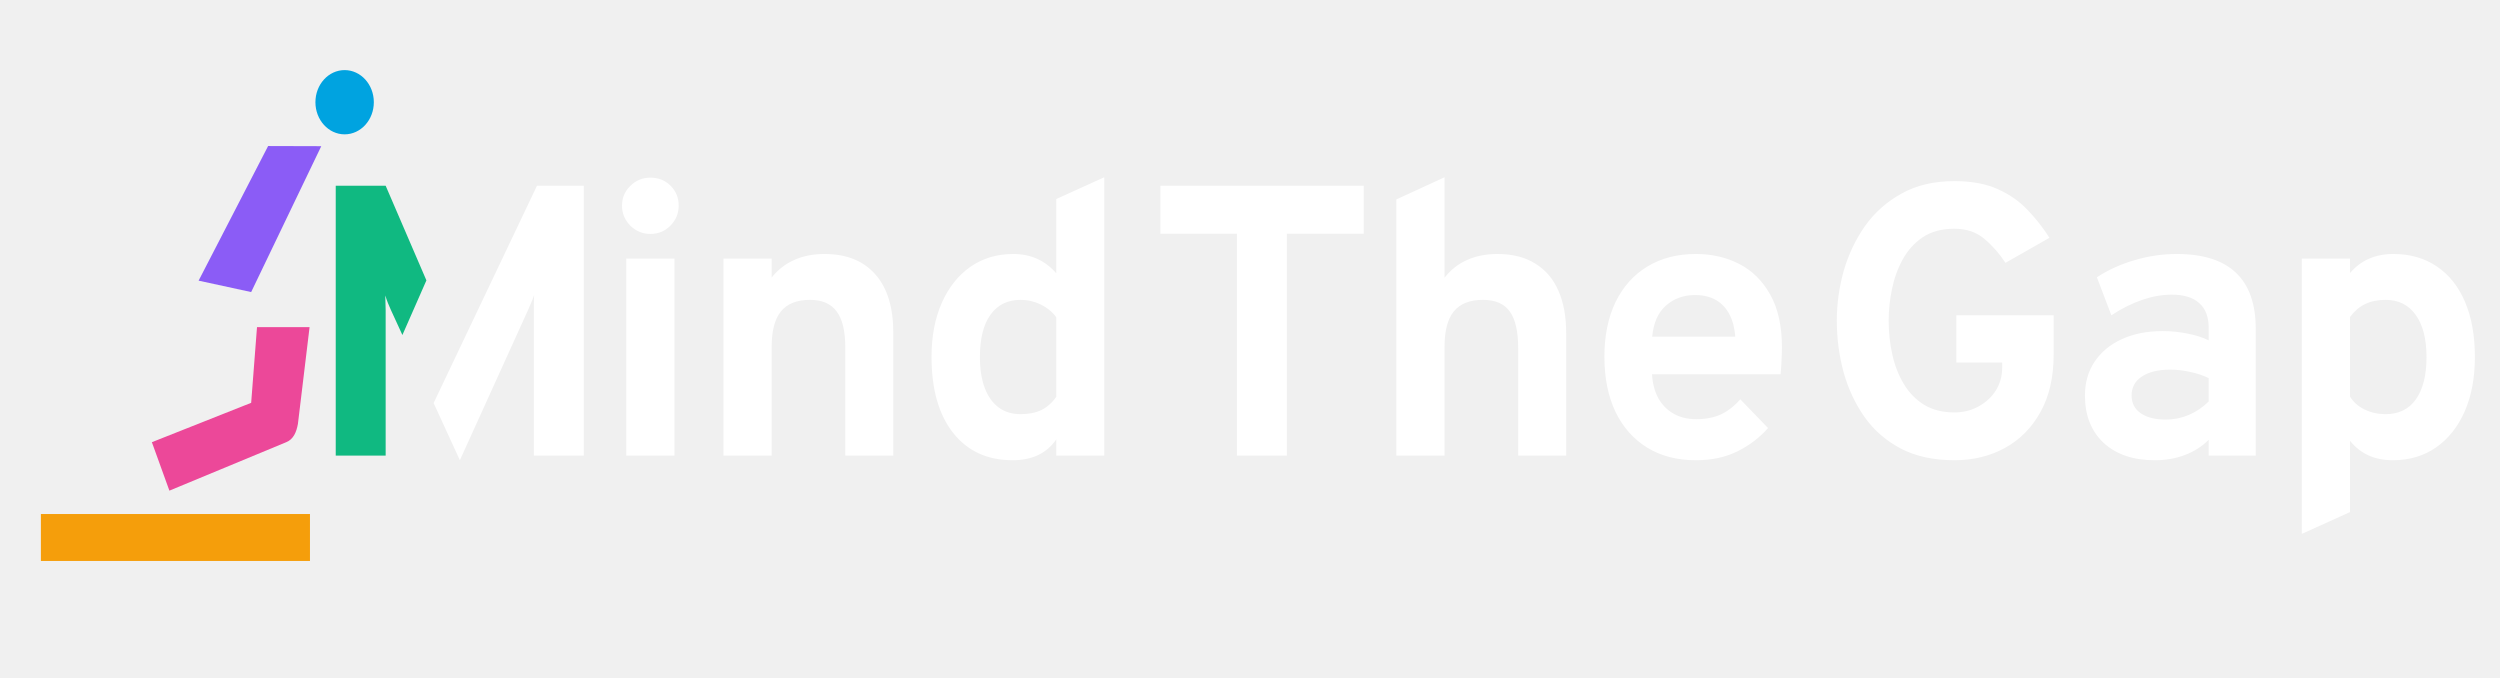
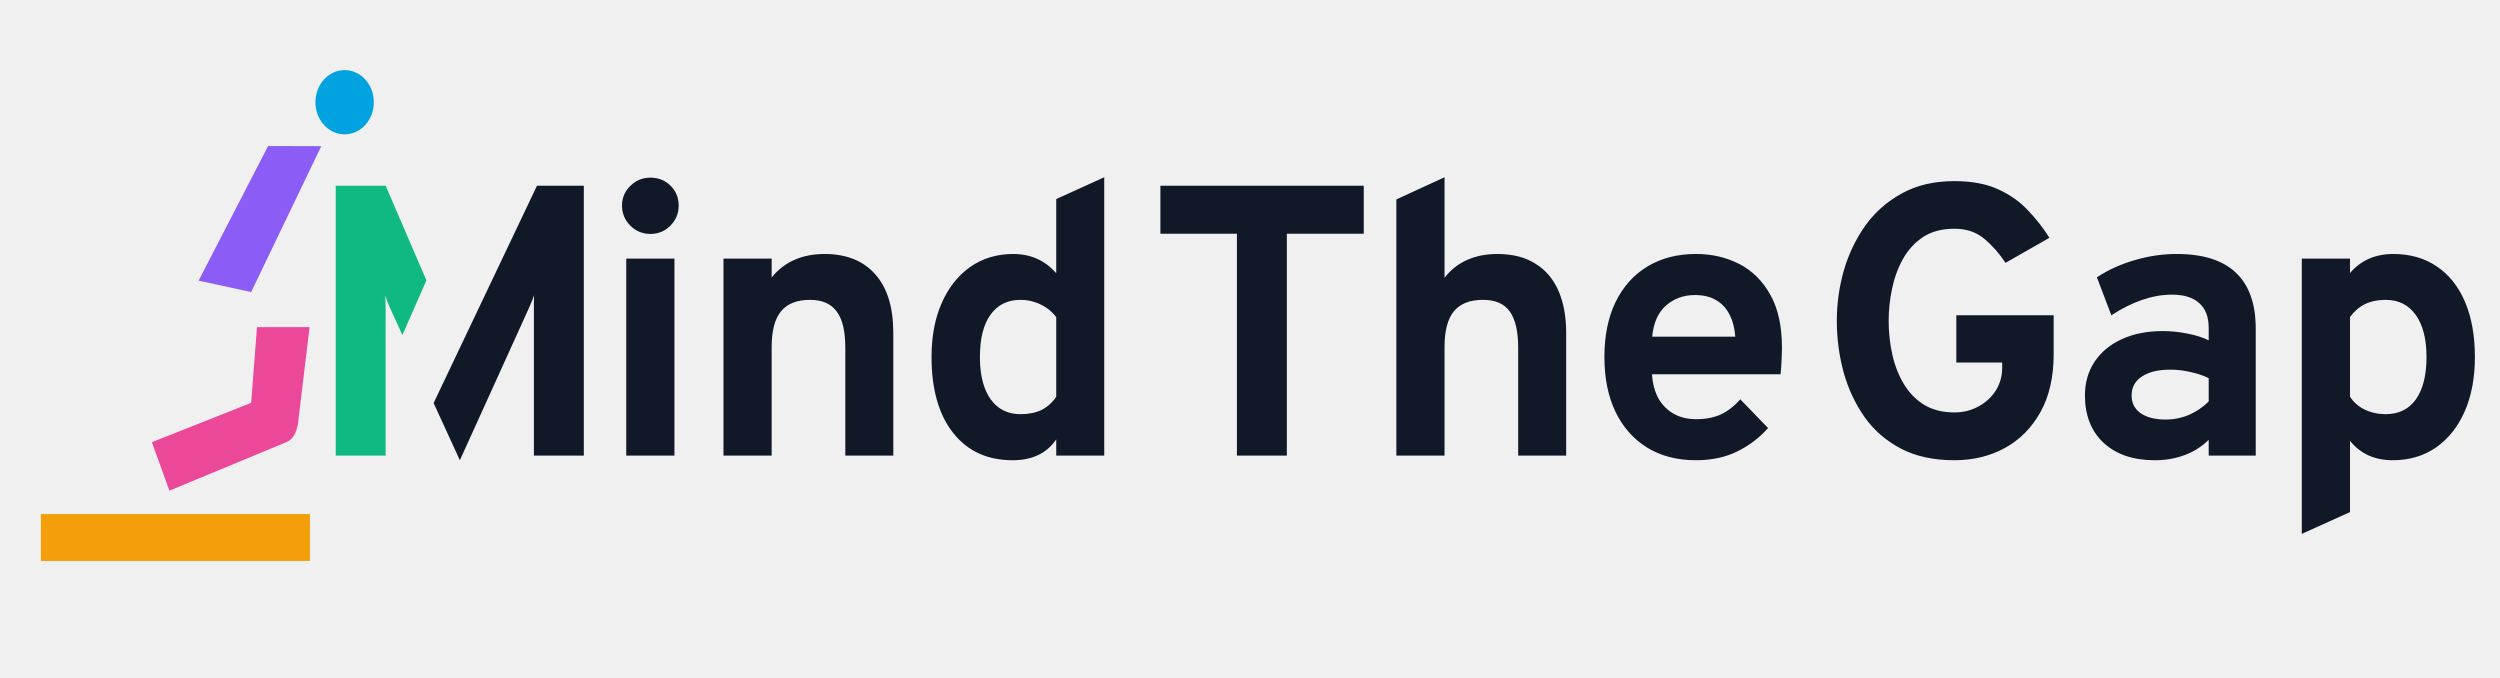
<svg xmlns="http://www.w3.org/2000/svg" width="428" height="116" viewBox="0 0 428 116" fill="none">
  <path d="M34 48.049L43 50L55 25.026L45.901 25L34 48.049Z" fill="#8B5CF6" />
  <path d="M43 68.963L26 75.704L29 84L49 75.704C50.246 75.214 50.754 73.944 51 72.593L53 56H44L43 68.963Z" fill="#EC4899" />
  <path d="M7 88H53.066V96.037H7V88Z" fill="#F59E0B" />
  <ellipse cx="59" cy="17.5" rx="5" ry="5.5" fill="#00A3E0" />
  <path d="M73 48L68.891 57.355L66.916 53.052C66.762 52.722 66.597 52.337 66.421 51.897C66.245 51.457 66.091 51.017 65.959 50.577C65.981 50.929 65.992 51.347 65.992 51.831C66.014 52.315 66.025 52.744 66.025 53.118V78H57.478V31.8H66.025L73 48Z" fill="#10B981" />
-   <path d="M90.412 53.052C90.588 52.678 90.764 52.271 90.94 51.831C91.138 51.369 91.303 50.94 91.435 50.544C91.435 50.852 91.424 51.248 91.402 51.732V53.052V78H99.949V31.8H91.93L74.236 69L78.73 78.792L90.412 53.052Z" fill="white" />
-   <path d="M107.214 78V44.274H115.464V78H107.214ZM111.339 40.05C110.019 40.05 108.875 39.577 107.907 38.631C106.961 37.663 106.488 36.519 106.488 35.199C106.488 33.879 106.961 32.757 107.907 31.833C108.853 30.887 109.997 30.414 111.339 30.414C112.725 30.414 113.88 30.876 114.804 31.8C115.728 32.724 116.19 33.857 116.19 35.199C116.19 36.541 115.717 37.685 114.771 38.631C113.847 39.577 112.703 40.05 111.339 40.05ZM123.859 78V44.274H132.109V47.508C133.187 46.166 134.474 45.165 135.97 44.505C137.488 43.823 139.215 43.482 141.151 43.482C144.913 43.482 147.817 44.648 149.863 46.98C151.909 49.29 152.932 52.623 152.932 56.979V78H144.715V59.52C144.715 56.682 144.22 54.614 143.23 53.316C142.262 51.996 140.744 51.336 138.676 51.336C136.432 51.336 134.771 51.996 133.693 53.316C132.637 54.614 132.109 56.638 132.109 59.388V78H123.859ZM173.371 78.792C169.037 78.792 165.638 77.23 163.174 74.106C160.71 70.982 159.478 66.648 159.478 61.104C159.478 57.584 160.061 54.504 161.227 51.864C162.393 49.224 164.021 47.167 166.111 45.693C168.223 44.219 170.676 43.482 173.47 43.482C176.462 43.482 178.915 44.582 180.829 46.782V34.077L189.046 30.348V78H180.829V75.228C179.201 77.604 176.715 78.792 173.371 78.792ZM174.724 70.905C176.132 70.905 177.331 70.663 178.321 70.179C179.311 69.673 180.147 68.925 180.829 67.935V54.306C180.147 53.382 179.256 52.656 178.156 52.128C177.078 51.6 175.934 51.336 174.724 51.336C172.502 51.336 170.786 52.183 169.576 53.877C168.366 55.549 167.761 57.958 167.761 61.104C167.761 63.172 168.036 64.943 168.586 66.417C169.136 67.869 169.928 68.98 170.962 69.75C171.996 70.52 173.25 70.905 174.724 70.905ZM211.76 78V40.017H198.659V31.8H233.474V40.017H220.307V78H211.76ZM239.055 78V34.143L247.305 30.348V47.541C248.383 46.177 249.67 45.165 251.166 44.505C252.684 43.823 254.411 43.482 256.347 43.482C258.943 43.482 261.11 44.032 262.848 45.132C264.608 46.21 265.928 47.761 266.808 49.785C267.688 51.787 268.128 54.185 268.128 56.979V78H259.911V59.52C259.911 56.748 259.438 54.691 258.492 53.349C257.546 52.007 256.006 51.336 253.872 51.336C251.628 51.336 249.967 51.996 248.889 53.316C247.833 54.614 247.305 56.638 247.305 59.388V78H239.055ZM290.349 78.792C287.115 78.792 284.321 78.066 281.967 76.614C279.635 75.162 277.831 73.116 276.555 70.476C275.301 67.814 274.674 64.69 274.674 61.104C274.674 57.474 275.312 54.339 276.588 51.699C277.886 49.059 279.701 47.035 282.033 45.627C284.387 44.197 287.159 43.482 290.349 43.482C293.077 43.482 295.552 44.054 297.774 45.198C299.996 46.342 301.767 48.102 303.087 50.478C304.407 52.832 305.067 55.835 305.067 59.487C305.067 60.059 305.045 60.763 305.001 61.599C304.979 62.413 304.924 63.238 304.836 64.074H282.825C282.913 65.614 283.265 66.967 283.881 68.133C284.519 69.277 285.388 70.168 286.488 70.806C287.588 71.444 288.886 71.763 290.382 71.763C291.988 71.763 293.385 71.499 294.573 70.971C295.761 70.421 296.883 69.552 297.939 68.364L302.691 73.281C301.239 74.931 299.49 76.262 297.444 77.274C295.398 78.286 293.033 78.792 290.349 78.792ZM282.858 57.639H297.081C296.971 56.165 296.641 54.9 296.091 53.844C295.541 52.766 294.771 51.941 293.781 51.369C292.791 50.797 291.592 50.511 290.184 50.511C288.248 50.511 286.598 51.105 285.234 52.293C283.87 53.481 283.078 55.263 282.858 57.639ZM334.592 78.792C331.05 78.792 328.003 78.132 325.451 76.812C322.899 75.47 320.82 73.666 319.214 71.4C317.608 69.112 316.409 66.549 315.617 63.711C314.847 60.851 314.462 57.914 314.462 54.9C314.462 52.018 314.858 49.169 315.65 46.353C316.464 43.537 317.685 40.974 319.313 38.664C320.963 36.354 323.053 34.506 325.583 33.12C328.113 31.712 331.116 31.008 334.592 31.008C337.54 31.008 340.026 31.47 342.05 32.394C344.096 33.318 345.812 34.528 347.198 36.024C348.606 37.498 349.827 39.06 350.861 40.71L343.337 45C342.325 43.438 341.126 42.074 339.74 40.908C338.376 39.742 336.66 39.159 334.592 39.159C332.436 39.159 330.632 39.643 329.18 40.611C327.75 41.579 326.606 42.844 325.748 44.406C324.89 45.968 324.274 47.673 323.9 49.521C323.526 51.347 323.339 53.14 323.339 54.9C323.339 56.902 323.548 58.838 323.966 60.708C324.384 62.578 325.044 64.261 325.946 65.757C326.848 67.253 328.014 68.441 329.444 69.321C330.874 70.179 332.59 70.608 334.592 70.608C336.11 70.608 337.485 70.267 338.717 69.585C339.971 68.903 340.961 67.99 341.687 66.846C342.413 65.68 342.776 64.371 342.776 62.919V62.061H334.922V53.976H351.587V60.642C351.587 64.558 350.828 67.869 349.31 70.575C347.814 73.259 345.779 75.305 343.205 76.713C340.653 78.099 337.782 78.792 334.592 78.792ZM368.889 78.792C365.215 78.792 362.3 77.802 360.144 75.822C358.01 73.82 356.943 71.114 356.943 67.704C356.943 65.504 357.493 63.579 358.593 61.929C359.715 60.257 361.266 58.97 363.246 58.068C365.248 57.144 367.58 56.682 370.242 56.682C371.716 56.682 373.135 56.825 374.499 57.111C375.885 57.375 377.095 57.76 378.129 58.266V56.154C378.129 54.262 377.59 52.843 376.512 51.897C375.456 50.929 373.894 50.445 371.826 50.445C370.176 50.445 368.482 50.742 366.744 51.336C365.006 51.93 363.246 52.81 361.464 53.976L358.989 47.475C360.925 46.199 363.081 45.22 365.457 44.538C367.833 43.834 370.231 43.482 372.651 43.482C377.183 43.482 380.571 44.56 382.815 46.716C385.059 48.85 386.181 52.04 386.181 56.286V78H378.129V75.294C376.985 76.438 375.621 77.307 374.037 77.901C372.475 78.495 370.759 78.792 368.889 78.792ZM370.803 71.829C372.167 71.829 373.476 71.565 374.73 71.037C376.006 70.487 377.139 69.717 378.129 68.727V64.734C377.183 64.272 376.127 63.92 374.961 63.678C373.817 63.414 372.673 63.282 371.529 63.282C369.483 63.282 367.866 63.678 366.678 64.47C365.512 65.24 364.929 66.318 364.929 67.704C364.929 69.002 365.446 70.014 366.48 70.74C367.514 71.466 368.955 71.829 370.803 71.829ZM394.068 91.398V44.274H402.318V46.749C404.166 44.571 406.641 43.482 409.743 43.482C412.625 43.482 415.111 44.197 417.201 45.627C419.291 47.035 420.897 49.059 422.019 51.699C423.141 54.339 423.702 57.485 423.702 61.137C423.702 64.679 423.119 67.781 421.953 70.443C420.787 73.083 419.148 75.14 417.036 76.614C414.924 78.066 412.46 78.792 409.644 78.792C408.104 78.792 406.718 78.517 405.486 77.967C404.254 77.395 403.198 76.559 402.318 75.459V87.669L394.068 91.398ZM408.423 70.905C410.667 70.905 412.394 70.058 413.604 68.364C414.814 66.648 415.419 64.239 415.419 61.137C415.419 58.035 414.803 55.626 413.571 53.91C412.339 52.194 410.623 51.336 408.423 51.336C407.081 51.336 405.904 51.578 404.892 52.062C403.902 52.546 403.044 53.283 402.318 54.273V67.902C402.912 68.848 403.748 69.585 404.826 70.113C405.926 70.641 407.125 70.905 408.423 70.905Z" fill="white" />
+   <path d="M90.412 53.052C90.588 52.678 90.764 52.271 90.94 51.831C91.138 51.369 91.303 50.94 91.435 50.544C91.435 50.852 91.424 51.248 91.402 51.732V53.052V78H99.949V31.8H91.93L74.236 69L78.73 78.792L90.412 53.052Z" fill="#111827" />
+   <path d="M107.214 78V44.274H115.464V78H107.214ZM111.339 40.05C110.019 40.05 108.875 39.577 107.907 38.631C106.961 37.663 106.488 36.519 106.488 35.199C106.488 33.879 106.961 32.757 107.907 31.833C108.853 30.887 109.997 30.414 111.339 30.414C112.725 30.414 113.88 30.876 114.804 31.8C115.728 32.724 116.19 33.857 116.19 35.199C116.19 36.541 115.717 37.685 114.771 38.631C113.847 39.577 112.703 40.05 111.339 40.05ZM123.859 78V44.274H132.109V47.508C133.187 46.166 134.474 45.165 135.97 44.505C137.488 43.823 139.215 43.482 141.151 43.482C144.913 43.482 147.817 44.648 149.863 46.98C151.909 49.29 152.932 52.623 152.932 56.979V78H144.715V59.52C144.715 56.682 144.22 54.614 143.23 53.316C142.262 51.996 140.744 51.336 138.676 51.336C136.432 51.336 134.771 51.996 133.693 53.316C132.637 54.614 132.109 56.638 132.109 59.388V78H123.859ZM173.371 78.792C169.037 78.792 165.638 77.23 163.174 74.106C160.71 70.982 159.478 66.648 159.478 61.104C159.478 57.584 160.061 54.504 161.227 51.864C162.393 49.224 164.021 47.167 166.111 45.693C168.223 44.219 170.676 43.482 173.47 43.482C176.462 43.482 178.915 44.582 180.829 46.782V34.077L189.046 30.348V78H180.829V75.228C179.201 77.604 176.715 78.792 173.371 78.792ZM174.724 70.905C176.132 70.905 177.331 70.663 178.321 70.179C179.311 69.673 180.147 68.925 180.829 67.935V54.306C180.147 53.382 179.256 52.656 178.156 52.128C177.078 51.6 175.934 51.336 174.724 51.336C172.502 51.336 170.786 52.183 169.576 53.877C168.366 55.549 167.761 57.958 167.761 61.104C167.761 63.172 168.036 64.943 168.586 66.417C169.136 67.869 169.928 68.98 170.962 69.75C171.996 70.52 173.25 70.905 174.724 70.905ZM211.76 78V40.017H198.659V31.8H233.474V40.017H220.307V78H211.76ZM239.055 78V34.143L247.305 30.348V47.541C248.383 46.177 249.67 45.165 251.166 44.505C252.684 43.823 254.411 43.482 256.347 43.482C258.943 43.482 261.11 44.032 262.848 45.132C264.608 46.21 265.928 47.761 266.808 49.785C267.688 51.787 268.128 54.185 268.128 56.979V78H259.911V59.52C259.911 56.748 259.438 54.691 258.492 53.349C257.546 52.007 256.006 51.336 253.872 51.336C251.628 51.336 249.967 51.996 248.889 53.316C247.833 54.614 247.305 56.638 247.305 59.388V78H239.055ZM290.349 78.792C287.115 78.792 284.321 78.066 281.967 76.614C279.635 75.162 277.831 73.116 276.555 70.476C275.301 67.814 274.674 64.69 274.674 61.104C274.674 57.474 275.312 54.339 276.588 51.699C277.886 49.059 279.701 47.035 282.033 45.627C284.387 44.197 287.159 43.482 290.349 43.482C293.077 43.482 295.552 44.054 297.774 45.198C299.996 46.342 301.767 48.102 303.087 50.478C304.407 52.832 305.067 55.835 305.067 59.487C305.067 60.059 305.045 60.763 305.001 61.599C304.979 62.413 304.924 63.238 304.836 64.074H282.825C282.913 65.614 283.265 66.967 283.881 68.133C284.519 69.277 285.388 70.168 286.488 70.806C287.588 71.444 288.886 71.763 290.382 71.763C291.988 71.763 293.385 71.499 294.573 70.971C295.761 70.421 296.883 69.552 297.939 68.364L302.691 73.281C301.239 74.931 299.49 76.262 297.444 77.274C295.398 78.286 293.033 78.792 290.349 78.792ZM282.858 57.639H297.081C296.971 56.165 296.641 54.9 296.091 53.844C295.541 52.766 294.771 51.941 293.781 51.369C292.791 50.797 291.592 50.511 290.184 50.511C288.248 50.511 286.598 51.105 285.234 52.293C283.87 53.481 283.078 55.263 282.858 57.639ZM334.592 78.792C331.05 78.792 328.003 78.132 325.451 76.812C322.899 75.47 320.82 73.666 319.214 71.4C317.608 69.112 316.409 66.549 315.617 63.711C314.847 60.851 314.462 57.914 314.462 54.9C314.462 52.018 314.858 49.169 315.65 46.353C316.464 43.537 317.685 40.974 319.313 38.664C320.963 36.354 323.053 34.506 325.583 33.12C328.113 31.712 331.116 31.008 334.592 31.008C337.54 31.008 340.026 31.47 342.05 32.394C344.096 33.318 345.812 34.528 347.198 36.024C348.606 37.498 349.827 39.06 350.861 40.71L343.337 45C342.325 43.438 341.126 42.074 339.74 40.908C338.376 39.742 336.66 39.159 334.592 39.159C332.436 39.159 330.632 39.643 329.18 40.611C327.75 41.579 326.606 42.844 325.748 44.406C324.89 45.968 324.274 47.673 323.9 49.521C323.526 51.347 323.339 53.14 323.339 54.9C323.339 56.902 323.548 58.838 323.966 60.708C324.384 62.578 325.044 64.261 325.946 65.757C326.848 67.253 328.014 68.441 329.444 69.321C330.874 70.179 332.59 70.608 334.592 70.608C336.11 70.608 337.485 70.267 338.717 69.585C339.971 68.903 340.961 67.99 341.687 66.846C342.413 65.68 342.776 64.371 342.776 62.919V62.061H334.922V53.976H351.587V60.642C351.587 64.558 350.828 67.869 349.31 70.575C347.814 73.259 345.779 75.305 343.205 76.713C340.653 78.099 337.782 78.792 334.592 78.792ZM368.889 78.792C365.215 78.792 362.3 77.802 360.144 75.822C358.01 73.82 356.943 71.114 356.943 67.704C356.943 65.504 357.493 63.579 358.593 61.929C359.715 60.257 361.266 58.97 363.246 58.068C365.248 57.144 367.58 56.682 370.242 56.682C371.716 56.682 373.135 56.825 374.499 57.111C375.885 57.375 377.095 57.76 378.129 58.266V56.154C378.129 54.262 377.59 52.843 376.512 51.897C375.456 50.929 373.894 50.445 371.826 50.445C370.176 50.445 368.482 50.742 366.744 51.336C365.006 51.93 363.246 52.81 361.464 53.976L358.989 47.475C360.925 46.199 363.081 45.22 365.457 44.538C367.833 43.834 370.231 43.482 372.651 43.482C377.183 43.482 380.571 44.56 382.815 46.716C385.059 48.85 386.181 52.04 386.181 56.286V78H378.129V75.294C376.985 76.438 375.621 77.307 374.037 77.901C372.475 78.495 370.759 78.792 368.889 78.792ZM370.803 71.829C372.167 71.829 373.476 71.565 374.73 71.037C376.006 70.487 377.139 69.717 378.129 68.727V64.734C377.183 64.272 376.127 63.92 374.961 63.678C373.817 63.414 372.673 63.282 371.529 63.282C369.483 63.282 367.866 63.678 366.678 64.47C365.512 65.24 364.929 66.318 364.929 67.704C364.929 69.002 365.446 70.014 366.48 70.74C367.514 71.466 368.955 71.829 370.803 71.829ZM394.068 91.398V44.274H402.318V46.749C404.166 44.571 406.641 43.482 409.743 43.482C412.625 43.482 415.111 44.197 417.201 45.627C419.291 47.035 420.897 49.059 422.019 51.699C423.141 54.339 423.702 57.485 423.702 61.137C423.702 64.679 423.119 67.781 421.953 70.443C420.787 73.083 419.148 75.14 417.036 76.614C414.924 78.066 412.46 78.792 409.644 78.792C408.104 78.792 406.718 78.517 405.486 77.967C404.254 77.395 403.198 76.559 402.318 75.459V87.669L394.068 91.398ZM408.423 70.905C410.667 70.905 412.394 70.058 413.604 68.364C414.814 66.648 415.419 64.239 415.419 61.137C415.419 58.035 414.803 55.626 413.571 53.91C412.339 52.194 410.623 51.336 408.423 51.336C407.081 51.336 405.904 51.578 404.892 52.062C403.902 52.546 403.044 53.283 402.318 54.273V67.902C402.912 68.848 403.748 69.585 404.826 70.113C405.926 70.641 407.125 70.905 408.423 70.905Z" fill="#111827" />
</svg>
